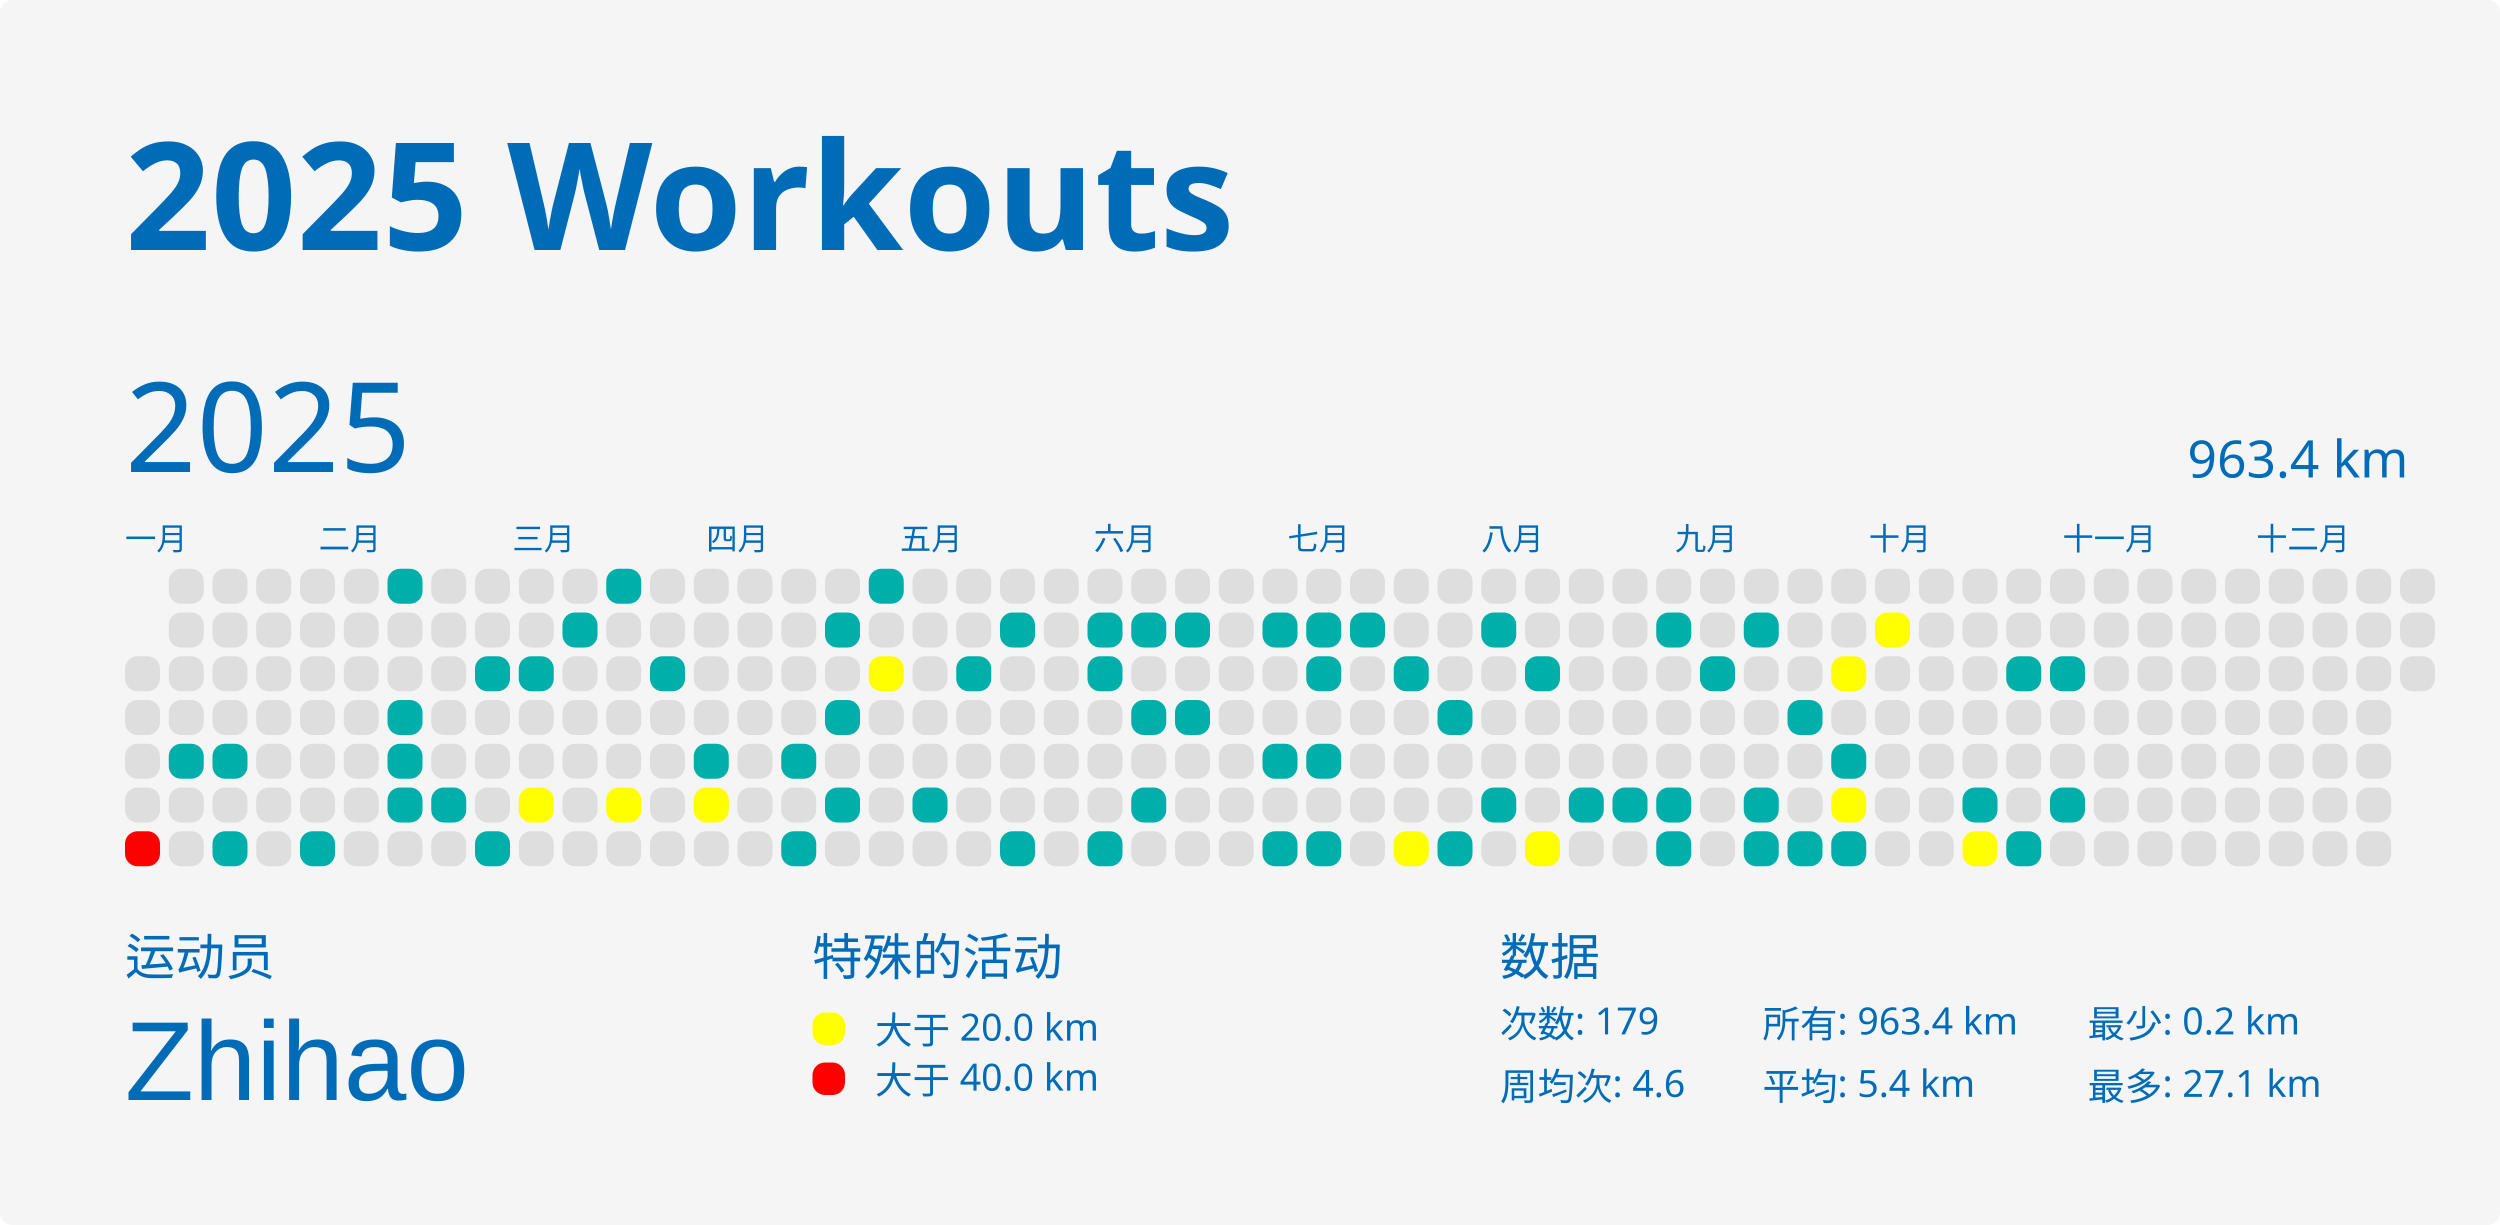
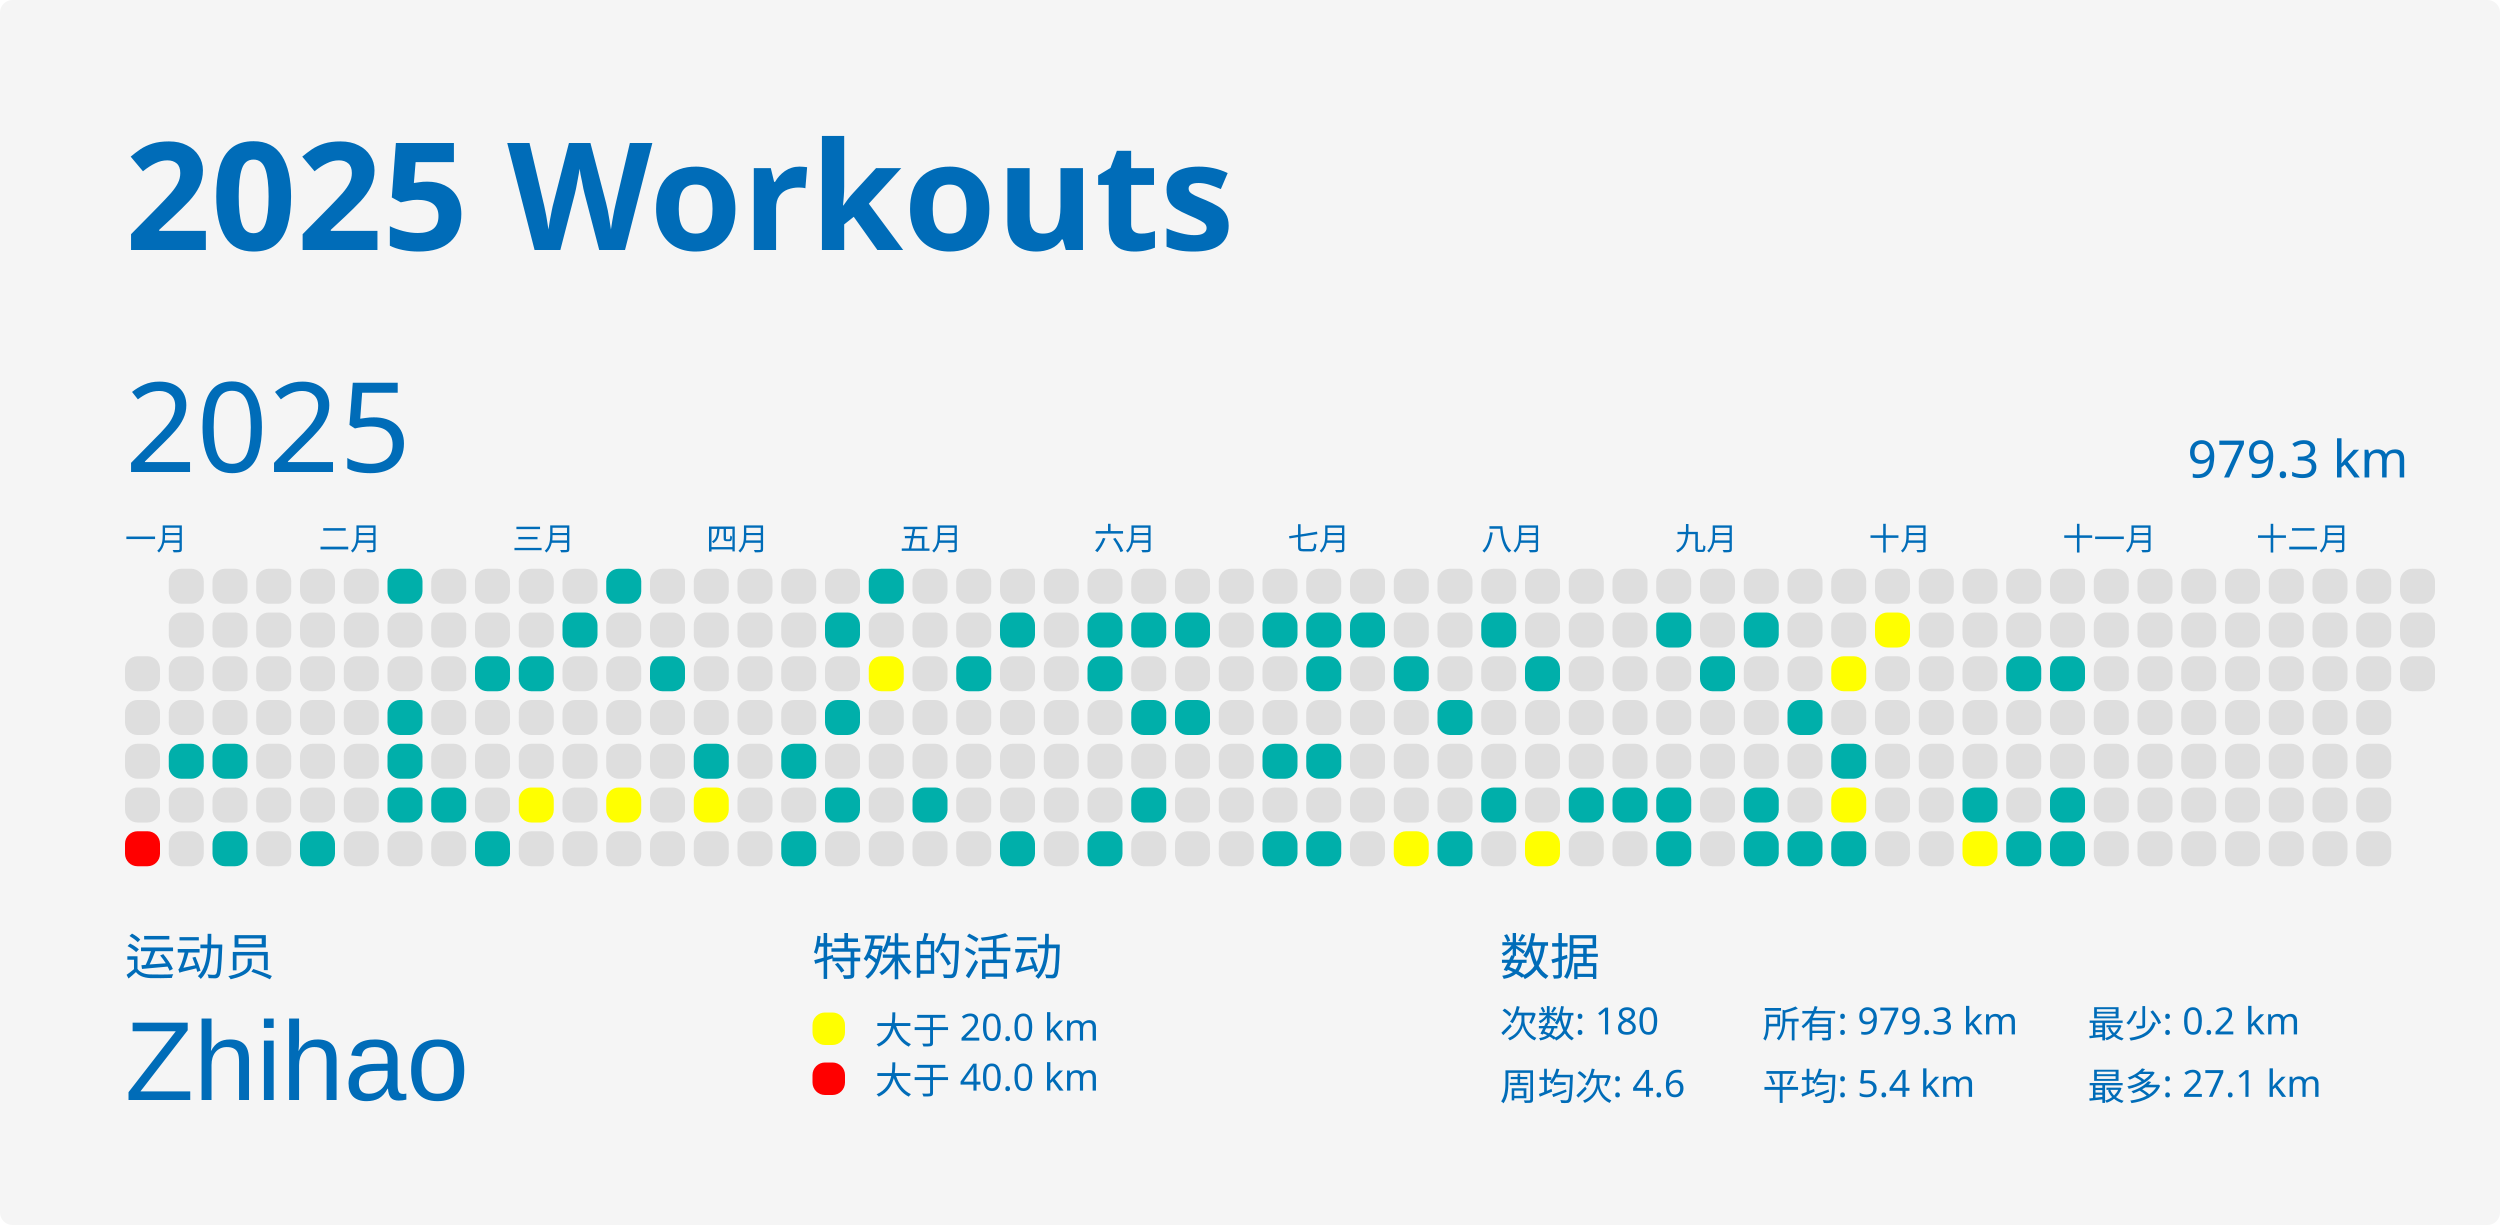
<svg xmlns="http://www.w3.org/2000/svg" baseProfile="full" height="98mm" version="1.1" viewBox="0,0,200,98" width="200mm">
  <defs />
  <rect fill="#f5f5f5" height="98" rx="1" ry="1" width="200" x="0" y="0" />
  <text fill="#006cb8" style="font-size:12px; font-family:MGI-Regular; font-weight:bold;" x="10" y="20">2025 Workouts</text>
  <text fill="#006cb8" style="font-size:4px; font-family:MGI-Regular" x="10" y="78">运动员</text>
  <text fill="#006cb8" style="font-size:9px; font-family:Arial" x="10" y="88">Zhihao</text>
  <text fill="#006cb8" style="font-size:4px; font-family:MGI-Regular" x="65" y="78">特殊的活动</text>
  <rect fill="yellow" height="2.6" rx="1" ry="1" width="2.6" x="65" y="81" />
  <text fill="#006cb8" style="font-size:3px; font-family:MGI-Regular" x="70" y="83.5">大于 20.0 km</text>
  <rect fill="red" height="2.6" rx="1" ry="1" width="2.6" x="65" y="85" />
  <text fill="#006cb8" style="font-size:3px; font-family:MGI-Regular" x="70" y="87.5">大于 40.0 km</text>
  <text fill="#006cb8" style="font-size:4px; font-family:MGI-Regular" x="120" y="78">数据</text>
-   <text fill="#006cb8" style="font-size:3px; font-family:MGI-Regular" x="120" y="83">次数: 179</text>
+   <text fill="#006cb8" style="font-size:3px; font-family:MGI-Regular" x="120" y="83">次数: 180</text>
  <text fill="#006cb8" style="font-size:3px; font-family:MGI-Regular" x="120" y="88">周均次: 4.6</text>
-   <text fill="#006cb8" style="font-size:3px; font-family:MGI-Regular" x="141" y="83">所有: 963.4 km</text>
+   <text fill="#006cb8" style="font-size:3px; font-family:MGI-Regular" x="141" y="83">所有: 979.3 km</text>
  <text fill="#006cb8" style="font-size:3px; font-family:MGI-Regular" x="141" y="88">平均: 5.4 km</text>
  <text fill="#006cb8" style="font-size:3px; font-family:MGI-Regular" x="167" y="83">最少: 0.2 km</text>
  <text fill="#006cb8" style="font-size:3px; font-family:MGI-Regular" x="167" y="88">最多: 27.1 km</text>
  <text dominant-baseline="hanging" fill="#006cb8" style="font-size:10.0px; font-family:MGI-Regular;" x="10" y="30">2025</text>
-   <text dominant-baseline="hanging" fill="#006cb8" style="font-size:4.125px; font-family:MGI-Regular;" x="175" y="35">963.4 km</text>
+   <text dominant-baseline="hanging" fill="#006cb8" style="font-size:4.125px; font-family:MGI-Regular;" x="175" y="35">979.3 km</text>
  <text fill="#006cb8" style="font-size:2.5px; font-family:MGI-Regular" x="10.0" y="44">一月</text>
  <text fill="#006cb8" style="font-size:2.5px; font-family:MGI-Regular" x="25.5" y="44">二月</text>
  <text fill="#006cb8" style="font-size:2.5px; font-family:MGI-Regular" x="41.0" y="44">三月</text>
  <text fill="#006cb8" style="font-size:2.5px; font-family:MGI-Regular" x="56.5" y="44">四月</text>
  <text fill="#006cb8" style="font-size:2.5px; font-family:MGI-Regular" x="72.0" y="44">五月</text>
  <text fill="#006cb8" style="font-size:2.5px; font-family:MGI-Regular" x="87.5" y="44">六月</text>
  <text fill="#006cb8" style="font-size:2.5px; font-family:MGI-Regular" x="103.0" y="44">七月</text>
  <text fill="#006cb8" style="font-size:2.5px; font-family:MGI-Regular" x="118.5" y="44">八月</text>
  <text fill="#006cb8" style="font-size:2.5px; font-family:MGI-Regular" x="134.0" y="44">九月</text>
  <text fill="#006cb8" style="font-size:2.5px; font-family:MGI-Regular" x="149.5" y="44">十月</text>
  <text fill="#006cb8" style="font-size:2.5px; font-family:MGI-Regular" x="165.0" y="44">十一月</text>
  <text fill="#006cb8" style="font-size:2.5px; font-family:MGI-Regular" x="180.5" y="44">十二月</text>
  <rect fill="#dedede" height="2.8" rx="1" ry="1" width="2.8" x="10.0" y="52.5" />
  <rect fill="#dedede" height="2.8" rx="1" ry="1" width="2.8" x="10.0" y="56.0" />
  <rect fill="#dedede" height="2.8" rx="1" ry="1" width="2.8" x="10.0" y="59.5" />
  <rect fill="#dedede" height="2.8" rx="1" ry="1" width="2.8" x="10.0" y="63.0" />
  <rect fill="red" height="2.8" rx="1" ry="1" width="2.8" x="10.0" y="66.5" />
  <rect fill="#dedede" height="2.8" rx="1" ry="1" width="2.8" x="13.5" y="45.5" />
  <rect fill="#dedede" height="2.8" rx="1" ry="1" width="2.8" x="13.5" y="49.0" />
  <rect fill="#dedede" height="2.8" rx="1" ry="1" width="2.8" x="13.5" y="52.5" />
  <rect fill="#dedede" height="2.8" rx="1" ry="1" width="2.8" x="13.5" y="56.0" />
  <rect fill="#00AFAA" height="2.8" rx="1" ry="1" width="2.8" x="13.5" y="59.5" />
  <rect fill="#dedede" height="2.8" rx="1" ry="1" width="2.8" x="13.5" y="63.0" />
  <rect fill="#dedede" height="2.8" rx="1" ry="1" width="2.8" x="13.5" y="66.5" />
  <rect fill="#dedede" height="2.8" rx="1" ry="1" width="2.8" x="17.0" y="45.5" />
  <rect fill="#dedede" height="2.8" rx="1" ry="1" width="2.8" x="17.0" y="49.0" />
  <rect fill="#dedede" height="2.8" rx="1" ry="1" width="2.8" x="17.0" y="52.5" />
  <rect fill="#dedede" height="2.8" rx="1" ry="1" width="2.8" x="17.0" y="56.0" />
  <rect fill="#00AFAA" height="2.8" rx="1" ry="1" width="2.8" x="17.0" y="59.5" />
  <rect fill="#dedede" height="2.8" rx="1" ry="1" width="2.8" x="17.0" y="63.0" />
  <rect fill="#00AFAA" height="2.8" rx="1" ry="1" width="2.8" x="17.0" y="66.5" />
  <rect fill="#dedede" height="2.8" rx="1" ry="1" width="2.8" x="20.5" y="45.5" />
  <rect fill="#dedede" height="2.8" rx="1" ry="1" width="2.8" x="20.5" y="49.0" />
  <rect fill="#dedede" height="2.8" rx="1" ry="1" width="2.8" x="20.5" y="52.5" />
  <rect fill="#dedede" height="2.8" rx="1" ry="1" width="2.8" x="20.5" y="56.0" />
  <rect fill="#dedede" height="2.8" rx="1" ry="1" width="2.8" x="20.5" y="59.5" />
  <rect fill="#dedede" height="2.8" rx="1" ry="1" width="2.8" x="20.5" y="63.0" />
  <rect fill="#dedede" height="2.8" rx="1" ry="1" width="2.8" x="20.5" y="66.5" />
  <rect fill="#dedede" height="2.8" rx="1" ry="1" width="2.8" x="24.0" y="45.5" />
  <rect fill="#dedede" height="2.8" rx="1" ry="1" width="2.8" x="24.0" y="49.0" />
  <rect fill="#dedede" height="2.8" rx="1" ry="1" width="2.8" x="24.0" y="52.5" />
  <rect fill="#dedede" height="2.8" rx="1" ry="1" width="2.8" x="24.0" y="56.0" />
  <rect fill="#dedede" height="2.8" rx="1" ry="1" width="2.8" x="24.0" y="59.5" />
  <rect fill="#dedede" height="2.8" rx="1" ry="1" width="2.8" x="24.0" y="63.0" />
  <rect fill="#00AFAA" height="2.8" rx="1" ry="1" width="2.8" x="24.0" y="66.5" />
  <rect fill="#dedede" height="2.8" rx="1" ry="1" width="2.8" x="27.5" y="45.5" />
  <rect fill="#dedede" height="2.8" rx="1" ry="1" width="2.8" x="27.5" y="49.0" />
  <rect fill="#dedede" height="2.8" rx="1" ry="1" width="2.8" x="27.5" y="52.5" />
  <rect fill="#dedede" height="2.8" rx="1" ry="1" width="2.8" x="27.5" y="56.0" />
  <rect fill="#dedede" height="2.8" rx="1" ry="1" width="2.8" x="27.5" y="59.5" />
  <rect fill="#dedede" height="2.8" rx="1" ry="1" width="2.8" x="27.5" y="63.0" />
  <rect fill="#dedede" height="2.8" rx="1" ry="1" width="2.8" x="27.5" y="66.5" />
  <rect fill="#00AFAA" height="2.8" rx="1" ry="1" width="2.8" x="31.0" y="45.5" />
  <rect fill="#dedede" height="2.8" rx="1" ry="1" width="2.8" x="31.0" y="49.0" />
  <rect fill="#dedede" height="2.8" rx="1" ry="1" width="2.8" x="31.0" y="52.5" />
  <rect fill="#00AFAA" height="2.8" rx="1" ry="1" width="2.8" x="31.0" y="56.0" />
  <rect fill="#00AFAA" height="2.8" rx="1" ry="1" width="2.8" x="31.0" y="59.5" />
  <rect fill="#00AFAA" height="2.8" rx="1" ry="1" width="2.8" x="31.0" y="63.0" />
  <rect fill="#dedede" height="2.8" rx="1" ry="1" width="2.8" x="31.0" y="66.5" />
  <rect fill="#dedede" height="2.8" rx="1" ry="1" width="2.8" x="34.5" y="45.5" />
  <rect fill="#dedede" height="2.8" rx="1" ry="1" width="2.8" x="34.5" y="49.0" />
  <rect fill="#dedede" height="2.8" rx="1" ry="1" width="2.8" x="34.5" y="52.5" />
  <rect fill="#dedede" height="2.8" rx="1" ry="1" width="2.8" x="34.5" y="56.0" />
  <rect fill="#dedede" height="2.8" rx="1" ry="1" width="2.8" x="34.5" y="59.5" />
  <rect fill="#00AFAA" height="2.8" rx="1" ry="1" width="2.8" x="34.5" y="63.0" />
  <rect fill="#dedede" height="2.8" rx="1" ry="1" width="2.8" x="34.5" y="66.5" />
  <rect fill="#dedede" height="2.8" rx="1" ry="1" width="2.8" x="38.0" y="45.5" />
  <rect fill="#dedede" height="2.8" rx="1" ry="1" width="2.8" x="38.0" y="49.0" />
  <rect fill="#00AFAA" height="2.8" rx="1" ry="1" width="2.8" x="38.0" y="52.5" />
  <rect fill="#dedede" height="2.8" rx="1" ry="1" width="2.8" x="38.0" y="56.0" />
  <rect fill="#dedede" height="2.8" rx="1" ry="1" width="2.8" x="38.0" y="59.5" />
  <rect fill="#dedede" height="2.8" rx="1" ry="1" width="2.8" x="38.0" y="63.0" />
  <rect fill="#00AFAA" height="2.8" rx="1" ry="1" width="2.8" x="38.0" y="66.5" />
  <rect fill="#dedede" height="2.8" rx="1" ry="1" width="2.8" x="41.5" y="45.5" />
  <rect fill="#dedede" height="2.8" rx="1" ry="1" width="2.8" x="41.5" y="49.0" />
  <rect fill="#00AFAA" height="2.8" rx="1" ry="1" width="2.8" x="41.5" y="52.5" />
  <rect fill="#dedede" height="2.8" rx="1" ry="1" width="2.8" x="41.5" y="56.0" />
  <rect fill="#dedede" height="2.8" rx="1" ry="1" width="2.8" x="41.5" y="59.5" />
  <rect fill="yellow" height="2.8" rx="1" ry="1" width="2.8" x="41.5" y="63.0" />
  <rect fill="#dedede" height="2.8" rx="1" ry="1" width="2.8" x="41.5" y="66.5" />
  <rect fill="#dedede" height="2.8" rx="1" ry="1" width="2.8" x="45.0" y="45.5" />
  <rect fill="#00AFAA" height="2.8" rx="1" ry="1" width="2.8" x="45.0" y="49.0" />
  <rect fill="#dedede" height="2.8" rx="1" ry="1" width="2.8" x="45.0" y="52.5" />
  <rect fill="#dedede" height="2.8" rx="1" ry="1" width="2.8" x="45.0" y="56.0" />
  <rect fill="#dedede" height="2.8" rx="1" ry="1" width="2.8" x="45.0" y="59.5" />
  <rect fill="#dedede" height="2.8" rx="1" ry="1" width="2.8" x="45.0" y="63.0" />
  <rect fill="#dedede" height="2.8" rx="1" ry="1" width="2.8" x="45.0" y="66.5" />
  <rect fill="#00AFAA" height="2.8" rx="1" ry="1" width="2.8" x="48.5" y="45.5" />
  <rect fill="#dedede" height="2.8" rx="1" ry="1" width="2.8" x="48.5" y="49.0" />
  <rect fill="#dedede" height="2.8" rx="1" ry="1" width="2.8" x="48.5" y="52.5" />
  <rect fill="#dedede" height="2.8" rx="1" ry="1" width="2.8" x="48.5" y="56.0" />
  <rect fill="#dedede" height="2.8" rx="1" ry="1" width="2.8" x="48.5" y="59.5" />
  <rect fill="yellow" height="2.8" rx="1" ry="1" width="2.8" x="48.5" y="63.0" />
  <rect fill="#dedede" height="2.8" rx="1" ry="1" width="2.8" x="48.5" y="66.5" />
  <rect fill="#dedede" height="2.8" rx="1" ry="1" width="2.8" x="52.0" y="45.5" />
  <rect fill="#dedede" height="2.8" rx="1" ry="1" width="2.8" x="52.0" y="49.0" />
  <rect fill="#00AFAA" height="2.8" rx="1" ry="1" width="2.8" x="52.0" y="52.5" />
  <rect fill="#dedede" height="2.8" rx="1" ry="1" width="2.8" x="52.0" y="56.0" />
  <rect fill="#dedede" height="2.8" rx="1" ry="1" width="2.8" x="52.0" y="59.5" />
  <rect fill="#dedede" height="2.8" rx="1" ry="1" width="2.8" x="52.0" y="63.0" />
  <rect fill="#dedede" height="2.8" rx="1" ry="1" width="2.8" x="52.0" y="66.5" />
  <rect fill="#dedede" height="2.8" rx="1" ry="1" width="2.8" x="55.5" y="45.5" />
  <rect fill="#dedede" height="2.8" rx="1" ry="1" width="2.8" x="55.5" y="49.0" />
  <rect fill="#dedede" height="2.8" rx="1" ry="1" width="2.8" x="55.5" y="52.5" />
  <rect fill="#dedede" height="2.8" rx="1" ry="1" width="2.8" x="55.5" y="56.0" />
  <rect fill="#00AFAA" height="2.8" rx="1" ry="1" width="2.8" x="55.5" y="59.5" />
  <rect fill="yellow" height="2.8" rx="1" ry="1" width="2.8" x="55.5" y="63.0" />
  <rect fill="#dedede" height="2.8" rx="1" ry="1" width="2.8" x="55.5" y="66.5" />
  <rect fill="#dedede" height="2.8" rx="1" ry="1" width="2.8" x="59.0" y="45.5" />
  <rect fill="#dedede" height="2.8" rx="1" ry="1" width="2.8" x="59.0" y="49.0" />
  <rect fill="#dedede" height="2.8" rx="1" ry="1" width="2.8" x="59.0" y="52.5" />
  <rect fill="#dedede" height="2.8" rx="1" ry="1" width="2.8" x="59.0" y="56.0" />
  <rect fill="#dedede" height="2.8" rx="1" ry="1" width="2.8" x="59.0" y="59.5" />
  <rect fill="#dedede" height="2.8" rx="1" ry="1" width="2.8" x="59.0" y="63.0" />
  <rect fill="#dedede" height="2.8" rx="1" ry="1" width="2.8" x="59.0" y="66.5" />
  <rect fill="#dedede" height="2.8" rx="1" ry="1" width="2.8" x="62.5" y="45.5" />
  <rect fill="#dedede" height="2.8" rx="1" ry="1" width="2.8" x="62.5" y="49.0" />
  <rect fill="#dedede" height="2.8" rx="1" ry="1" width="2.8" x="62.5" y="52.5" />
  <rect fill="#dedede" height="2.8" rx="1" ry="1" width="2.8" x="62.5" y="56.0" />
  <rect fill="#00AFAA" height="2.8" rx="1" ry="1" width="2.8" x="62.5" y="59.5" />
  <rect fill="#dedede" height="2.8" rx="1" ry="1" width="2.8" x="62.5" y="63.0" />
  <rect fill="#00AFAA" height="2.8" rx="1" ry="1" width="2.8" x="62.5" y="66.5" />
  <rect fill="#dedede" height="2.8" rx="1" ry="1" width="2.8" x="66.0" y="45.5" />
  <rect fill="#00AFAA" height="2.8" rx="1" ry="1" width="2.8" x="66.0" y="49.0" />
  <rect fill="#dedede" height="2.8" rx="1" ry="1" width="2.8" x="66.0" y="52.5" />
  <rect fill="#00AFAA" height="2.8" rx="1" ry="1" width="2.8" x="66.0" y="56.0" />
  <rect fill="#dedede" height="2.8" rx="1" ry="1" width="2.8" x="66.0" y="59.5" />
  <rect fill="#00AFAA" height="2.8" rx="1" ry="1" width="2.8" x="66.0" y="63.0" />
  <rect fill="#dedede" height="2.8" rx="1" ry="1" width="2.8" x="66.0" y="66.5" />
  <rect fill="#00AFAA" height="2.8" rx="1" ry="1" width="2.8" x="69.5" y="45.5" />
  <rect fill="#dedede" height="2.8" rx="1" ry="1" width="2.8" x="69.5" y="49.0" />
  <rect fill="yellow" height="2.8" rx="1" ry="1" width="2.8" x="69.5" y="52.5" />
  <rect fill="#dedede" height="2.8" rx="1" ry="1" width="2.8" x="69.5" y="56.0" />
  <rect fill="#dedede" height="2.8" rx="1" ry="1" width="2.8" x="69.5" y="59.5" />
  <rect fill="#dedede" height="2.8" rx="1" ry="1" width="2.8" x="69.5" y="63.0" />
  <rect fill="#dedede" height="2.8" rx="1" ry="1" width="2.8" x="69.5" y="66.5" />
  <rect fill="#dedede" height="2.8" rx="1" ry="1" width="2.8" x="73.0" y="45.5" />
  <rect fill="#dedede" height="2.8" rx="1" ry="1" width="2.8" x="73.0" y="49.0" />
  <rect fill="#dedede" height="2.8" rx="1" ry="1" width="2.8" x="73.0" y="52.5" />
  <rect fill="#dedede" height="2.8" rx="1" ry="1" width="2.8" x="73.0" y="56.0" />
  <rect fill="#dedede" height="2.8" rx="1" ry="1" width="2.8" x="73.0" y="59.5" />
  <rect fill="#00AFAA" height="2.8" rx="1" ry="1" width="2.8" x="73.0" y="63.0" />
  <rect fill="#dedede" height="2.8" rx="1" ry="1" width="2.8" x="73.0" y="66.5" />
  <rect fill="#dedede" height="2.8" rx="1" ry="1" width="2.8" x="76.5" y="45.5" />
  <rect fill="#dedede" height="2.8" rx="1" ry="1" width="2.8" x="76.5" y="49.0" />
  <rect fill="#00AFAA" height="2.8" rx="1" ry="1" width="2.8" x="76.5" y="52.5" />
  <rect fill="#dedede" height="2.8" rx="1" ry="1" width="2.8" x="76.5" y="56.0" />
  <rect fill="#dedede" height="2.8" rx="1" ry="1" width="2.8" x="76.5" y="59.5" />
  <rect fill="#dedede" height="2.8" rx="1" ry="1" width="2.8" x="76.5" y="63.0" />
  <rect fill="#dedede" height="2.8" rx="1" ry="1" width="2.8" x="76.5" y="66.5" />
  <rect fill="#dedede" height="2.8" rx="1" ry="1" width="2.8" x="80.0" y="45.5" />
  <rect fill="#00AFAA" height="2.8" rx="1" ry="1" width="2.8" x="80.0" y="49.0" />
  <rect fill="#dedede" height="2.8" rx="1" ry="1" width="2.8" x="80.0" y="52.5" />
  <rect fill="#dedede" height="2.8" rx="1" ry="1" width="2.8" x="80.0" y="56.0" />
  <rect fill="#dedede" height="2.8" rx="1" ry="1" width="2.8" x="80.0" y="59.5" />
  <rect fill="#dedede" height="2.8" rx="1" ry="1" width="2.8" x="80.0" y="63.0" />
  <rect fill="#00AFAA" height="2.8" rx="1" ry="1" width="2.8" x="80.0" y="66.5" />
  <rect fill="#dedede" height="2.8" rx="1" ry="1" width="2.8" x="83.5" y="45.5" />
  <rect fill="#dedede" height="2.8" rx="1" ry="1" width="2.8" x="83.5" y="49.0" />
  <rect fill="#dedede" height="2.8" rx="1" ry="1" width="2.8" x="83.5" y="52.5" />
  <rect fill="#dedede" height="2.8" rx="1" ry="1" width="2.8" x="83.5" y="56.0" />
  <rect fill="#dedede" height="2.8" rx="1" ry="1" width="2.8" x="83.5" y="59.5" />
  <rect fill="#dedede" height="2.8" rx="1" ry="1" width="2.8" x="83.5" y="63.0" />
  <rect fill="#dedede" height="2.8" rx="1" ry="1" width="2.8" x="83.5" y="66.5" />
  <rect fill="#dedede" height="2.8" rx="1" ry="1" width="2.8" x="87.0" y="45.5" />
  <rect fill="#00AFAA" height="2.8" rx="1" ry="1" width="2.8" x="87.0" y="49.0" />
  <rect fill="#00AFAA" height="2.8" rx="1" ry="1" width="2.8" x="87.0" y="52.5" />
  <rect fill="#dedede" height="2.8" rx="1" ry="1" width="2.8" x="87.0" y="56.0" />
  <rect fill="#dedede" height="2.8" rx="1" ry="1" width="2.8" x="87.0" y="59.5" />
  <rect fill="#dedede" height="2.8" rx="1" ry="1" width="2.8" x="87.0" y="63.0" />
  <rect fill="#00AFAA" height="2.8" rx="1" ry="1" width="2.8" x="87.0" y="66.5" />
  <rect fill="#dedede" height="2.8" rx="1" ry="1" width="2.8" x="90.5" y="45.5" />
  <rect fill="#00AFAA" height="2.8" rx="1" ry="1" width="2.8" x="90.5" y="49.0" />
  <rect fill="#dedede" height="2.8" rx="1" ry="1" width="2.8" x="90.5" y="52.5" />
  <rect fill="#00AFAA" height="2.8" rx="1" ry="1" width="2.8" x="90.5" y="56.0" />
  <rect fill="#dedede" height="2.8" rx="1" ry="1" width="2.8" x="90.5" y="59.5" />
  <rect fill="#00AFAA" height="2.8" rx="1" ry="1" width="2.8" x="90.5" y="63.0" />
  <rect fill="#dedede" height="2.8" rx="1" ry="1" width="2.8" x="90.5" y="66.5" />
  <rect fill="#dedede" height="2.8" rx="1" ry="1" width="2.8" x="94.0" y="45.5" />
  <rect fill="#00AFAA" height="2.8" rx="1" ry="1" width="2.8" x="94.0" y="49.0" />
  <rect fill="#dedede" height="2.8" rx="1" ry="1" width="2.8" x="94.0" y="52.5" />
  <rect fill="#00AFAA" height="2.8" rx="1" ry="1" width="2.8" x="94.0" y="56.0" />
  <rect fill="#dedede" height="2.8" rx="1" ry="1" width="2.8" x="94.0" y="59.5" />
  <rect fill="#dedede" height="2.8" rx="1" ry="1" width="2.8" x="94.0" y="63.0" />
  <rect fill="#dedede" height="2.8" rx="1" ry="1" width="2.8" x="94.0" y="66.5" />
  <rect fill="#dedede" height="2.8" rx="1" ry="1" width="2.8" x="97.5" y="45.5" />
  <rect fill="#dedede" height="2.8" rx="1" ry="1" width="2.8" x="97.5" y="49.0" />
  <rect fill="#dedede" height="2.8" rx="1" ry="1" width="2.8" x="97.5" y="52.5" />
  <rect fill="#dedede" height="2.8" rx="1" ry="1" width="2.8" x="97.5" y="56.0" />
  <rect fill="#dedede" height="2.8" rx="1" ry="1" width="2.8" x="97.5" y="59.5" />
  <rect fill="#dedede" height="2.8" rx="1" ry="1" width="2.8" x="97.5" y="63.0" />
  <rect fill="#dedede" height="2.8" rx="1" ry="1" width="2.8" x="97.5" y="66.5" />
  <rect fill="#dedede" height="2.8" rx="1" ry="1" width="2.8" x="101.0" y="45.5" />
  <rect fill="#00AFAA" height="2.8" rx="1" ry="1" width="2.8" x="101.0" y="49.0" />
  <rect fill="#dedede" height="2.8" rx="1" ry="1" width="2.8" x="101.0" y="52.5" />
  <rect fill="#dedede" height="2.8" rx="1" ry="1" width="2.8" x="101.0" y="56.0" />
  <rect fill="#00AFAA" height="2.8" rx="1" ry="1" width="2.8" x="101.0" y="59.5" />
  <rect fill="#dedede" height="2.8" rx="1" ry="1" width="2.8" x="101.0" y="63.0" />
  <rect fill="#00AFAA" height="2.8" rx="1" ry="1" width="2.8" x="101.0" y="66.5" />
  <rect fill="#dedede" height="2.8" rx="1" ry="1" width="2.8" x="104.5" y="45.5" />
  <rect fill="#00AFAA" height="2.8" rx="1" ry="1" width="2.8" x="104.5" y="49.0" />
  <rect fill="#00AFAA" height="2.8" rx="1" ry="1" width="2.8" x="104.5" y="52.5" />
  <rect fill="#dedede" height="2.8" rx="1" ry="1" width="2.8" x="104.5" y="56.0" />
  <rect fill="#00AFAA" height="2.8" rx="1" ry="1" width="2.8" x="104.5" y="59.5" />
  <rect fill="#dedede" height="2.8" rx="1" ry="1" width="2.8" x="104.5" y="63.0" />
  <rect fill="#00AFAA" height="2.8" rx="1" ry="1" width="2.8" x="104.5" y="66.5" />
  <rect fill="#dedede" height="2.8" rx="1" ry="1" width="2.8" x="108.0" y="45.5" />
  <rect fill="#00AFAA" height="2.8" rx="1" ry="1" width="2.8" x="108.0" y="49.0" />
  <rect fill="#dedede" height="2.8" rx="1" ry="1" width="2.8" x="108.0" y="52.5" />
  <rect fill="#dedede" height="2.8" rx="1" ry="1" width="2.8" x="108.0" y="56.0" />
  <rect fill="#dedede" height="2.8" rx="1" ry="1" width="2.8" x="108.0" y="59.5" />
  <rect fill="#dedede" height="2.8" rx="1" ry="1" width="2.8" x="108.0" y="63.0" />
  <rect fill="#dedede" height="2.8" rx="1" ry="1" width="2.8" x="108.0" y="66.5" />
  <rect fill="#dedede" height="2.8" rx="1" ry="1" width="2.8" x="111.5" y="45.5" />
  <rect fill="#dedede" height="2.8" rx="1" ry="1" width="2.8" x="111.5" y="49.0" />
  <rect fill="#00AFAA" height="2.8" rx="1" ry="1" width="2.8" x="111.5" y="52.5" />
  <rect fill="#dedede" height="2.8" rx="1" ry="1" width="2.8" x="111.5" y="56.0" />
  <rect fill="#dedede" height="2.8" rx="1" ry="1" width="2.8" x="111.5" y="59.5" />
  <rect fill="#dedede" height="2.8" rx="1" ry="1" width="2.8" x="111.5" y="63.0" />
  <rect fill="yellow" height="2.8" rx="1" ry="1" width="2.8" x="111.5" y="66.5" />
  <rect fill="#dedede" height="2.8" rx="1" ry="1" width="2.8" x="115.0" y="45.5" />
  <rect fill="#dedede" height="2.8" rx="1" ry="1" width="2.8" x="115.0" y="49.0" />
  <rect fill="#dedede" height="2.8" rx="1" ry="1" width="2.8" x="115.0" y="52.5" />
  <rect fill="#00AFAA" height="2.8" rx="1" ry="1" width="2.8" x="115.0" y="56.0" />
  <rect fill="#dedede" height="2.8" rx="1" ry="1" width="2.8" x="115.0" y="59.5" />
  <rect fill="#dedede" height="2.8" rx="1" ry="1" width="2.8" x="115.0" y="63.0" />
  <rect fill="#00AFAA" height="2.8" rx="1" ry="1" width="2.8" x="115.0" y="66.5" />
  <rect fill="#dedede" height="2.8" rx="1" ry="1" width="2.8" x="118.5" y="45.5" />
  <rect fill="#00AFAA" height="2.8" rx="1" ry="1" width="2.8" x="118.5" y="49.0" />
  <rect fill="#dedede" height="2.8" rx="1" ry="1" width="2.8" x="118.5" y="52.5" />
  <rect fill="#dedede" height="2.8" rx="1" ry="1" width="2.8" x="118.5" y="56.0" />
  <rect fill="#dedede" height="2.8" rx="1" ry="1" width="2.8" x="118.5" y="59.5" />
  <rect fill="#00AFAA" height="2.8" rx="1" ry="1" width="2.8" x="118.5" y="63.0" />
  <rect fill="#dedede" height="2.8" rx="1" ry="1" width="2.8" x="118.5" y="66.5" />
  <rect fill="#dedede" height="2.8" rx="1" ry="1" width="2.8" x="122.0" y="45.5" />
  <rect fill="#dedede" height="2.8" rx="1" ry="1" width="2.8" x="122.0" y="49.0" />
  <rect fill="#00AFAA" height="2.8" rx="1" ry="1" width="2.8" x="122.0" y="52.5" />
  <rect fill="#dedede" height="2.8" rx="1" ry="1" width="2.8" x="122.0" y="56.0" />
  <rect fill="#dedede" height="2.8" rx="1" ry="1" width="2.8" x="122.0" y="59.5" />
  <rect fill="#dedede" height="2.8" rx="1" ry="1" width="2.8" x="122.0" y="63.0" />
  <rect fill="yellow" height="2.8" rx="1" ry="1" width="2.8" x="122.0" y="66.5" />
  <rect fill="#dedede" height="2.8" rx="1" ry="1" width="2.8" x="125.5" y="45.5" />
  <rect fill="#dedede" height="2.8" rx="1" ry="1" width="2.8" x="125.5" y="49.0" />
  <rect fill="#dedede" height="2.8" rx="1" ry="1" width="2.8" x="125.5" y="52.5" />
  <rect fill="#dedede" height="2.8" rx="1" ry="1" width="2.8" x="125.5" y="56.0" />
  <rect fill="#dedede" height="2.8" rx="1" ry="1" width="2.8" x="125.5" y="59.5" />
  <rect fill="#00AFAA" height="2.8" rx="1" ry="1" width="2.8" x="125.5" y="63.0" />
  <rect fill="#dedede" height="2.8" rx="1" ry="1" width="2.8" x="125.5" y="66.5" />
  <rect fill="#dedede" height="2.8" rx="1" ry="1" width="2.8" x="129.0" y="45.5" />
  <rect fill="#dedede" height="2.8" rx="1" ry="1" width="2.8" x="129.0" y="49.0" />
  <rect fill="#dedede" height="2.8" rx="1" ry="1" width="2.8" x="129.0" y="52.5" />
  <rect fill="#dedede" height="2.8" rx="1" ry="1" width="2.8" x="129.0" y="56.0" />
  <rect fill="#dedede" height="2.8" rx="1" ry="1" width="2.8" x="129.0" y="59.5" />
  <rect fill="#00AFAA" height="2.8" rx="1" ry="1" width="2.8" x="129.0" y="63.0" />
  <rect fill="#dedede" height="2.8" rx="1" ry="1" width="2.8" x="129.0" y="66.5" />
  <rect fill="#dedede" height="2.8" rx="1" ry="1" width="2.8" x="132.5" y="45.5" />
  <rect fill="#00AFAA" height="2.8" rx="1" ry="1" width="2.8" x="132.5" y="49.0" />
  <rect fill="#dedede" height="2.8" rx="1" ry="1" width="2.8" x="132.5" y="52.5" />
  <rect fill="#dedede" height="2.8" rx="1" ry="1" width="2.8" x="132.5" y="56.0" />
  <rect fill="#dedede" height="2.8" rx="1" ry="1" width="2.8" x="132.5" y="59.5" />
  <rect fill="#00AFAA" height="2.8" rx="1" ry="1" width="2.8" x="132.5" y="63.0" />
  <rect fill="#00AFAA" height="2.8" rx="1" ry="1" width="2.8" x="132.5" y="66.5" />
  <rect fill="#dedede" height="2.8" rx="1" ry="1" width="2.8" x="136.0" y="45.5" />
  <rect fill="#dedede" height="2.8" rx="1" ry="1" width="2.8" x="136.0" y="49.0" />
  <rect fill="#00AFAA" height="2.8" rx="1" ry="1" width="2.8" x="136.0" y="52.5" />
  <rect fill="#dedede" height="2.8" rx="1" ry="1" width="2.8" x="136.0" y="56.0" />
  <rect fill="#dedede" height="2.8" rx="1" ry="1" width="2.8" x="136.0" y="59.5" />
  <rect fill="#dedede" height="2.8" rx="1" ry="1" width="2.8" x="136.0" y="63.0" />
  <rect fill="#dedede" height="2.8" rx="1" ry="1" width="2.8" x="136.0" y="66.5" />
  <rect fill="#dedede" height="2.8" rx="1" ry="1" width="2.8" x="139.5" y="45.5" />
  <rect fill="#00AFAA" height="2.8" rx="1" ry="1" width="2.8" x="139.5" y="49.0" />
  <rect fill="#dedede" height="2.8" rx="1" ry="1" width="2.8" x="139.5" y="52.5" />
  <rect fill="#dedede" height="2.8" rx="1" ry="1" width="2.8" x="139.5" y="56.0" />
  <rect fill="#dedede" height="2.8" rx="1" ry="1" width="2.8" x="139.5" y="59.5" />
  <rect fill="#00AFAA" height="2.8" rx="1" ry="1" width="2.8" x="139.5" y="63.0" />
  <rect fill="#00AFAA" height="2.8" rx="1" ry="1" width="2.8" x="139.5" y="66.5" />
  <rect fill="#dedede" height="2.8" rx="1" ry="1" width="2.8" x="143.0" y="45.5" />
  <rect fill="#dedede" height="2.8" rx="1" ry="1" width="2.8" x="143.0" y="49.0" />
  <rect fill="#dedede" height="2.8" rx="1" ry="1" width="2.8" x="143.0" y="52.5" />
  <rect fill="#00AFAA" height="2.8" rx="1" ry="1" width="2.8" x="143.0" y="56.0" />
  <rect fill="#dedede" height="2.8" rx="1" ry="1" width="2.8" x="143.0" y="59.5" />
  <rect fill="#dedede" height="2.8" rx="1" ry="1" width="2.8" x="143.0" y="63.0" />
  <rect fill="#00AFAA" height="2.8" rx="1" ry="1" width="2.8" x="143.0" y="66.5" />
  <rect fill="#dedede" height="2.8" rx="1" ry="1" width="2.8" x="146.5" y="45.5" />
  <rect fill="#dedede" height="2.8" rx="1" ry="1" width="2.8" x="146.5" y="49.0" />
  <rect fill="yellow" height="2.8" rx="1" ry="1" width="2.8" x="146.5" y="52.5" />
  <rect fill="#dedede" height="2.8" rx="1" ry="1" width="2.8" x="146.5" y="56.0" />
  <rect fill="#00AFAA" height="2.8" rx="1" ry="1" width="2.8" x="146.5" y="59.5" />
  <rect fill="yellow" height="2.8" rx="1" ry="1" width="2.8" x="146.5" y="63.0" />
  <rect fill="#00AFAA" height="2.8" rx="1" ry="1" width="2.8" x="146.5" y="66.5" />
  <rect fill="#dedede" height="2.8" rx="1" ry="1" width="2.8" x="150.0" y="45.5" />
  <rect fill="yellow" height="2.8" rx="1" ry="1" width="2.8" x="150.0" y="49.0" />
  <rect fill="#dedede" height="2.8" rx="1" ry="1" width="2.8" x="150.0" y="52.5" />
  <rect fill="#dedede" height="2.8" rx="1" ry="1" width="2.8" x="150.0" y="56.0" />
  <rect fill="#dedede" height="2.8" rx="1" ry="1" width="2.8" x="150.0" y="59.5" />
  <rect fill="#dedede" height="2.8" rx="1" ry="1" width="2.8" x="150.0" y="63.0" />
  <rect fill="#dedede" height="2.8" rx="1" ry="1" width="2.8" x="150.0" y="66.5" />
  <rect fill="#dedede" height="2.8" rx="1" ry="1" width="2.8" x="153.5" y="45.5" />
  <rect fill="#dedede" height="2.8" rx="1" ry="1" width="2.8" x="153.5" y="49.0" />
  <rect fill="#dedede" height="2.8" rx="1" ry="1" width="2.8" x="153.5" y="52.5" />
  <rect fill="#dedede" height="2.8" rx="1" ry="1" width="2.8" x="153.5" y="56.0" />
  <rect fill="#dedede" height="2.8" rx="1" ry="1" width="2.8" x="153.5" y="59.5" />
  <rect fill="#dedede" height="2.8" rx="1" ry="1" width="2.8" x="153.5" y="63.0" />
  <rect fill="#dedede" height="2.8" rx="1" ry="1" width="2.8" x="153.5" y="66.5" />
  <rect fill="#dedede" height="2.8" rx="1" ry="1" width="2.8" x="157.0" y="45.5" />
  <rect fill="#dedede" height="2.8" rx="1" ry="1" width="2.8" x="157.0" y="49.0" />
  <rect fill="#dedede" height="2.8" rx="1" ry="1" width="2.8" x="157.0" y="52.5" />
  <rect fill="#dedede" height="2.8" rx="1" ry="1" width="2.8" x="157.0" y="56.0" />
  <rect fill="#dedede" height="2.8" rx="1" ry="1" width="2.8" x="157.0" y="59.5" />
  <rect fill="#00AFAA" height="2.8" rx="1" ry="1" width="2.8" x="157.0" y="63.0" />
  <rect fill="yellow" height="2.8" rx="1" ry="1" width="2.8" x="157.0" y="66.5" />
  <rect fill="#dedede" height="2.8" rx="1" ry="1" width="2.8" x="160.5" y="45.5" />
  <rect fill="#dedede" height="2.8" rx="1" ry="1" width="2.8" x="160.5" y="49.0" />
  <rect fill="#00AFAA" height="2.8" rx="1" ry="1" width="2.8" x="160.5" y="52.5" />
  <rect fill="#dedede" height="2.8" rx="1" ry="1" width="2.8" x="160.5" y="56.0" />
  <rect fill="#dedede" height="2.8" rx="1" ry="1" width="2.8" x="160.5" y="59.5" />
  <rect fill="#dedede" height="2.8" rx="1" ry="1" width="2.8" x="160.5" y="63.0" />
  <rect fill="#00AFAA" height="2.8" rx="1" ry="1" width="2.8" x="160.5" y="66.5" />
  <rect fill="#dedede" height="2.8" rx="1" ry="1" width="2.8" x="164.0" y="45.5" />
  <rect fill="#dedede" height="2.8" rx="1" ry="1" width="2.8" x="164.0" y="49.0" />
  <rect fill="#00AFAA" height="2.8" rx="1" ry="1" width="2.8" x="164.0" y="52.5" />
  <rect fill="#dedede" height="2.8" rx="1" ry="1" width="2.8" x="164.0" y="56.0" />
  <rect fill="#dedede" height="2.8" rx="1" ry="1" width="2.8" x="164.0" y="59.5" />
  <rect fill="#00AFAA" height="2.8" rx="1" ry="1" width="2.8" x="164.0" y="63.0" />
-   <rect fill="#dedede" height="2.8" rx="1" ry="1" width="2.8" x="164.0" y="66.5" />
+   <rect fill="#00AFAA" height="2.8" rx="1" ry="1" width="2.8" x="164.0" y="66.5" />
  <rect fill="#dedede" height="2.8" rx="1" ry="1" width="2.8" x="167.5" y="45.5" />
  <rect fill="#dedede" height="2.8" rx="1" ry="1" width="2.8" x="167.5" y="49.0" />
  <rect fill="#dedede" height="2.8" rx="1" ry="1" width="2.8" x="167.5" y="52.5" />
  <rect fill="#dedede" height="2.8" rx="1" ry="1" width="2.8" x="167.5" y="56.0" />
  <rect fill="#dedede" height="2.8" rx="1" ry="1" width="2.8" x="167.5" y="59.5" />
  <rect fill="#dedede" height="2.8" rx="1" ry="1" width="2.8" x="167.5" y="63.0" />
  <rect fill="#dedede" height="2.8" rx="1" ry="1" width="2.8" x="167.5" y="66.5" />
  <rect fill="#dedede" height="2.8" rx="1" ry="1" width="2.8" x="171.0" y="45.5" />
  <rect fill="#dedede" height="2.8" rx="1" ry="1" width="2.8" x="171.0" y="49.0" />
  <rect fill="#dedede" height="2.8" rx="1" ry="1" width="2.8" x="171.0" y="52.5" />
  <rect fill="#dedede" height="2.8" rx="1" ry="1" width="2.8" x="171.0" y="56.0" />
  <rect fill="#dedede" height="2.8" rx="1" ry="1" width="2.8" x="171.0" y="59.5" />
  <rect fill="#dedede" height="2.8" rx="1" ry="1" width="2.8" x="171.0" y="63.0" />
  <rect fill="#dedede" height="2.8" rx="1" ry="1" width="2.8" x="171.0" y="66.5" />
  <rect fill="#dedede" height="2.8" rx="1" ry="1" width="2.8" x="174.5" y="45.5" />
  <rect fill="#dedede" height="2.8" rx="1" ry="1" width="2.8" x="174.5" y="49.0" />
  <rect fill="#dedede" height="2.8" rx="1" ry="1" width="2.8" x="174.5" y="52.5" />
  <rect fill="#dedede" height="2.8" rx="1" ry="1" width="2.8" x="174.5" y="56.0" />
  <rect fill="#dedede" height="2.8" rx="1" ry="1" width="2.8" x="174.5" y="59.5" />
  <rect fill="#dedede" height="2.8" rx="1" ry="1" width="2.8" x="174.5" y="63.0" />
  <rect fill="#dedede" height="2.8" rx="1" ry="1" width="2.8" x="174.5" y="66.5" />
  <rect fill="#dedede" height="2.8" rx="1" ry="1" width="2.8" x="178.0" y="45.5" />
  <rect fill="#dedede" height="2.8" rx="1" ry="1" width="2.8" x="178.0" y="49.0" />
  <rect fill="#dedede" height="2.8" rx="1" ry="1" width="2.8" x="178.0" y="52.5" />
  <rect fill="#dedede" height="2.8" rx="1" ry="1" width="2.8" x="178.0" y="56.0" />
  <rect fill="#dedede" height="2.8" rx="1" ry="1" width="2.8" x="178.0" y="59.5" />
  <rect fill="#dedede" height="2.8" rx="1" ry="1" width="2.8" x="178.0" y="63.0" />
  <rect fill="#dedede" height="2.8" rx="1" ry="1" width="2.8" x="178.0" y="66.5" />
  <rect fill="#dedede" height="2.8" rx="1" ry="1" width="2.8" x="181.5" y="45.5" />
  <rect fill="#dedede" height="2.8" rx="1" ry="1" width="2.8" x="181.5" y="49.0" />
  <rect fill="#dedede" height="2.8" rx="1" ry="1" width="2.8" x="181.5" y="52.5" />
  <rect fill="#dedede" height="2.8" rx="1" ry="1" width="2.8" x="181.5" y="56.0" />
  <rect fill="#dedede" height="2.8" rx="1" ry="1" width="2.8" x="181.5" y="59.5" />
  <rect fill="#dedede" height="2.8" rx="1" ry="1" width="2.8" x="181.5" y="63.0" />
  <rect fill="#dedede" height="2.8" rx="1" ry="1" width="2.8" x="181.5" y="66.5" />
  <rect fill="#dedede" height="2.8" rx="1" ry="1" width="2.8" x="185.0" y="45.5" />
  <rect fill="#dedede" height="2.8" rx="1" ry="1" width="2.8" x="185.0" y="49.0" />
  <rect fill="#dedede" height="2.8" rx="1" ry="1" width="2.8" x="185.0" y="52.5" />
  <rect fill="#dedede" height="2.8" rx="1" ry="1" width="2.8" x="185.0" y="56.0" />
  <rect fill="#dedede" height="2.8" rx="1" ry="1" width="2.8" x="185.0" y="59.5" />
  <rect fill="#dedede" height="2.8" rx="1" ry="1" width="2.8" x="185.0" y="63.0" />
  <rect fill="#dedede" height="2.8" rx="1" ry="1" width="2.8" x="185.0" y="66.5" />
  <rect fill="#dedede" height="2.8" rx="1" ry="1" width="2.8" x="188.5" y="45.5" />
  <rect fill="#dedede" height="2.8" rx="1" ry="1" width="2.8" x="188.5" y="49.0" />
  <rect fill="#dedede" height="2.8" rx="1" ry="1" width="2.8" x="188.5" y="52.5" />
  <rect fill="#dedede" height="2.8" rx="1" ry="1" width="2.8" x="188.5" y="56.0" />
  <rect fill="#dedede" height="2.8" rx="1" ry="1" width="2.8" x="188.5" y="59.5" />
  <rect fill="#dedede" height="2.8" rx="1" ry="1" width="2.8" x="188.5" y="63.0" />
  <rect fill="#dedede" height="2.8" rx="1" ry="1" width="2.8" x="188.5" y="66.5" />
  <rect fill="#dedede" height="2.8" rx="1" ry="1" width="2.8" x="192.0" y="45.5" />
  <rect fill="#dedede" height="2.8" rx="1" ry="1" width="2.8" x="192.0" y="49.0" />
  <rect fill="#dedede" height="2.8" rx="1" ry="1" width="2.8" x="192.0" y="52.5" />
</svg>
